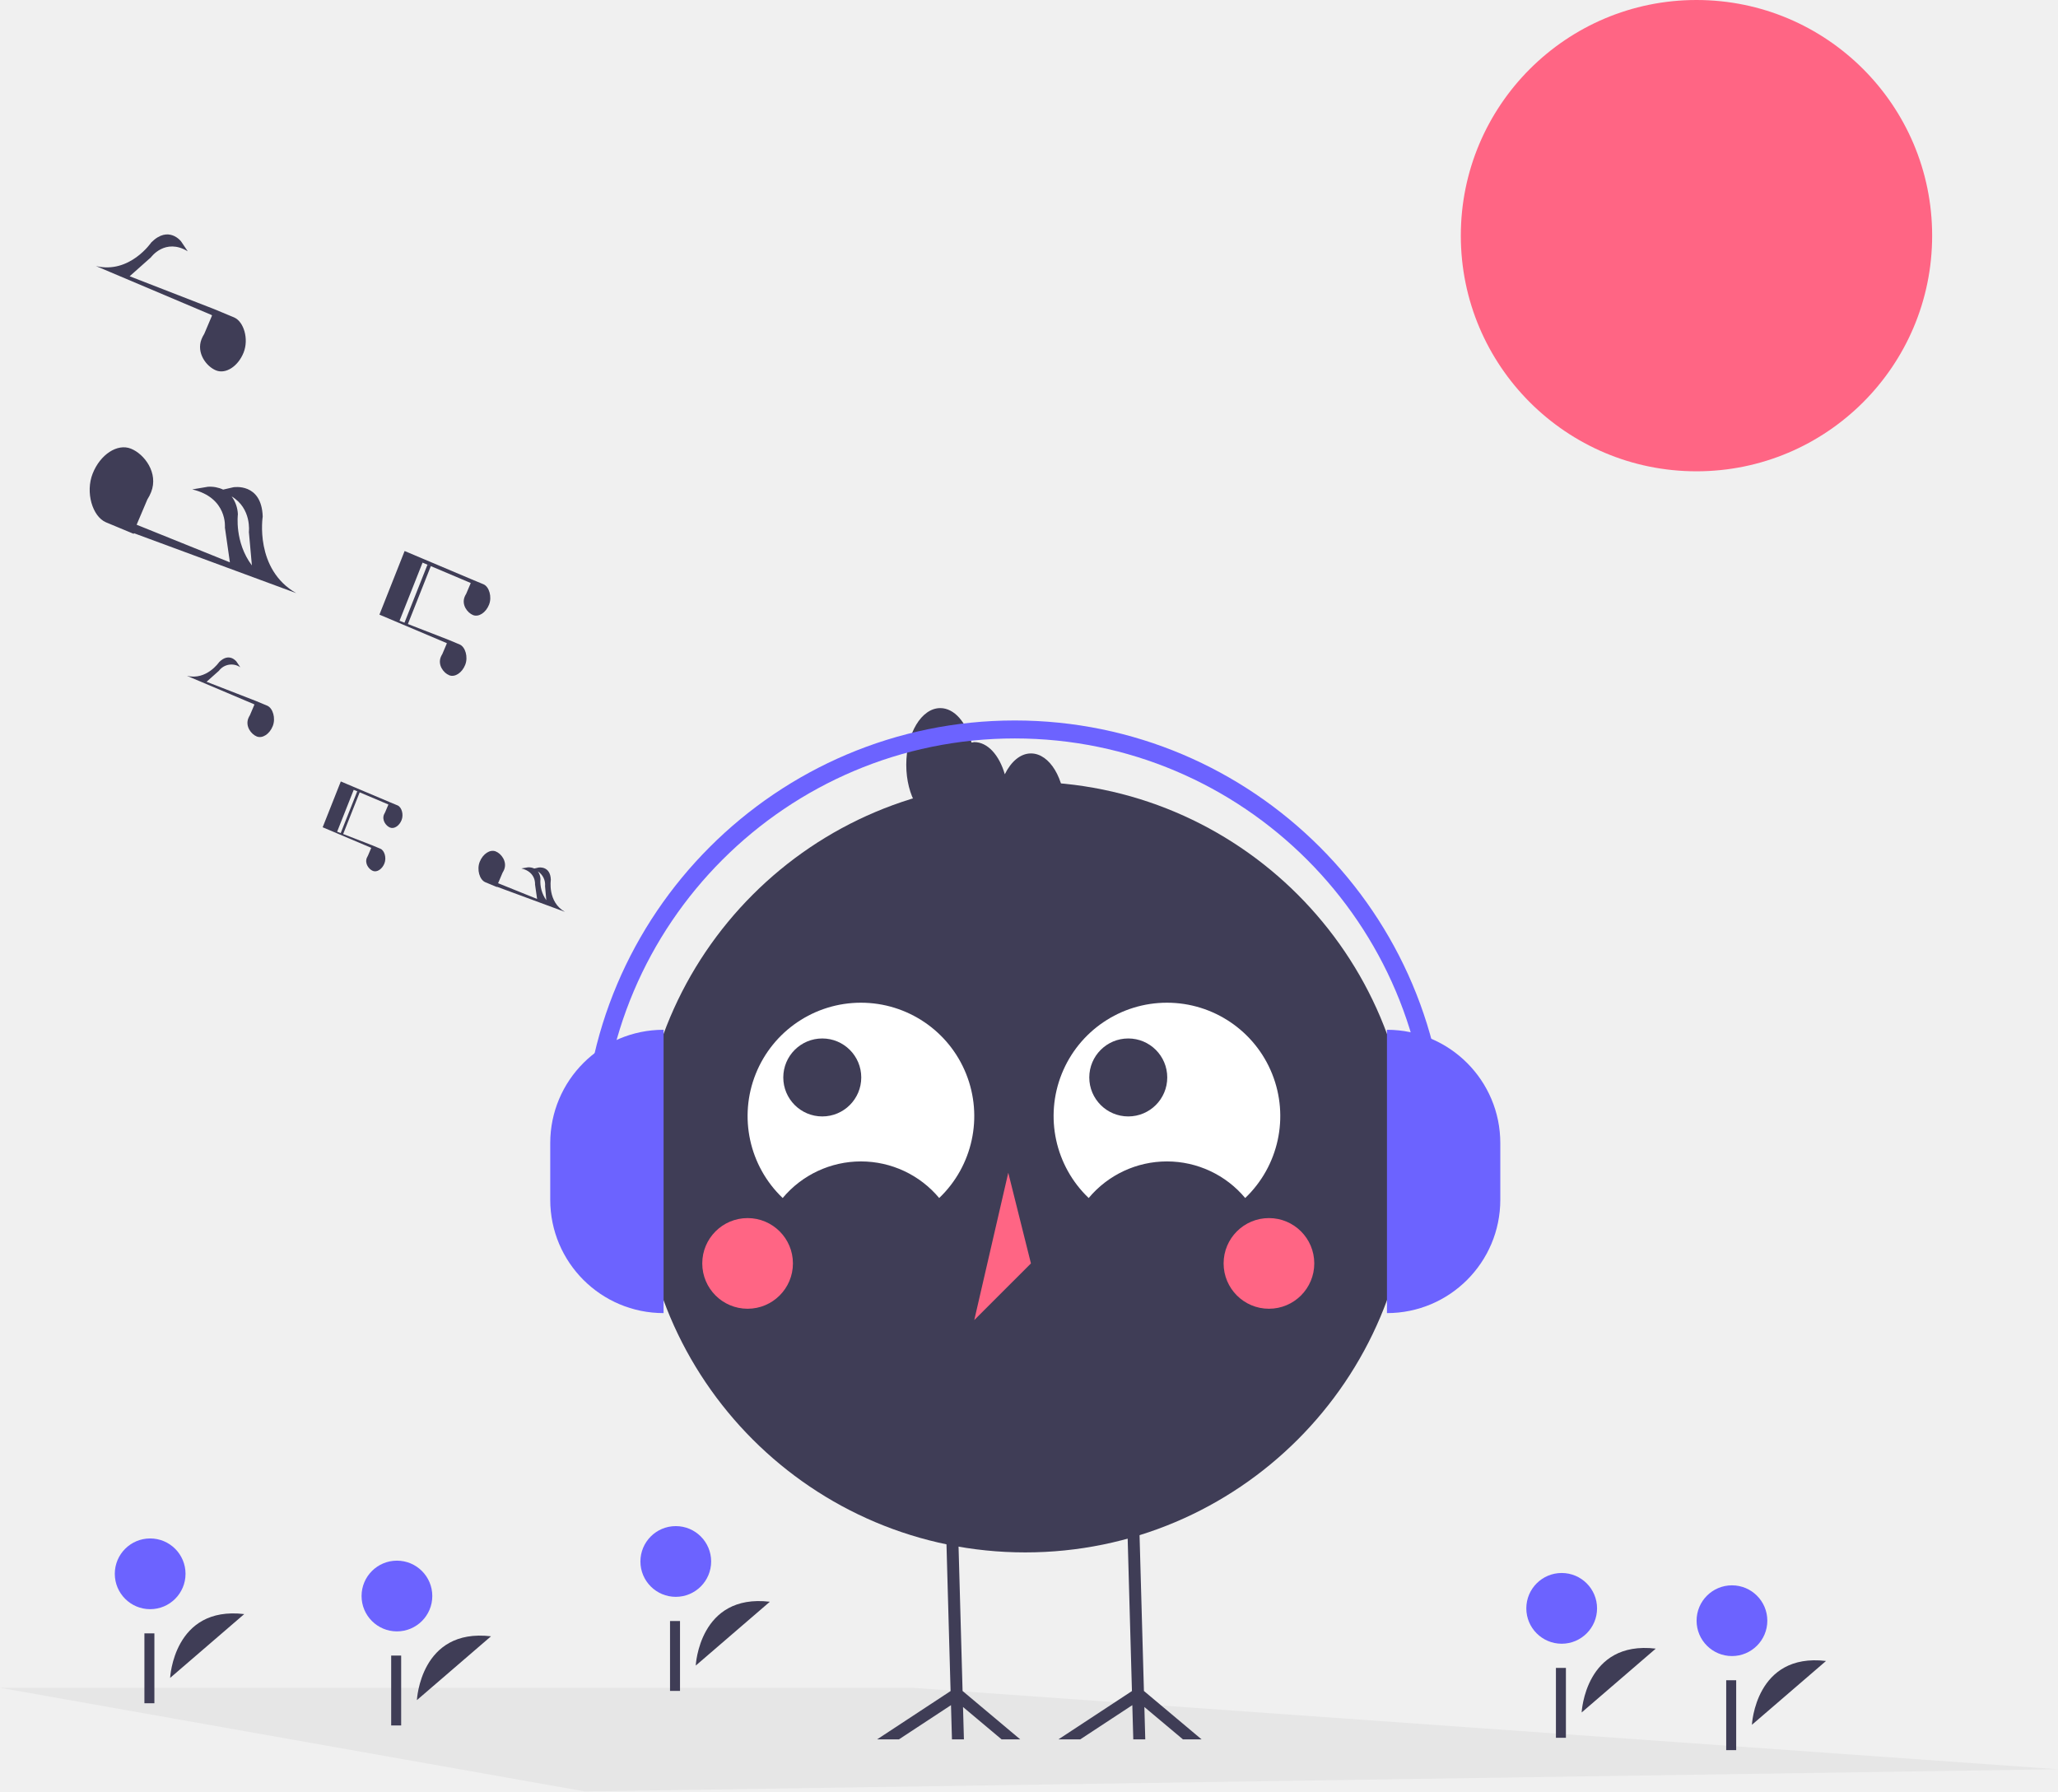
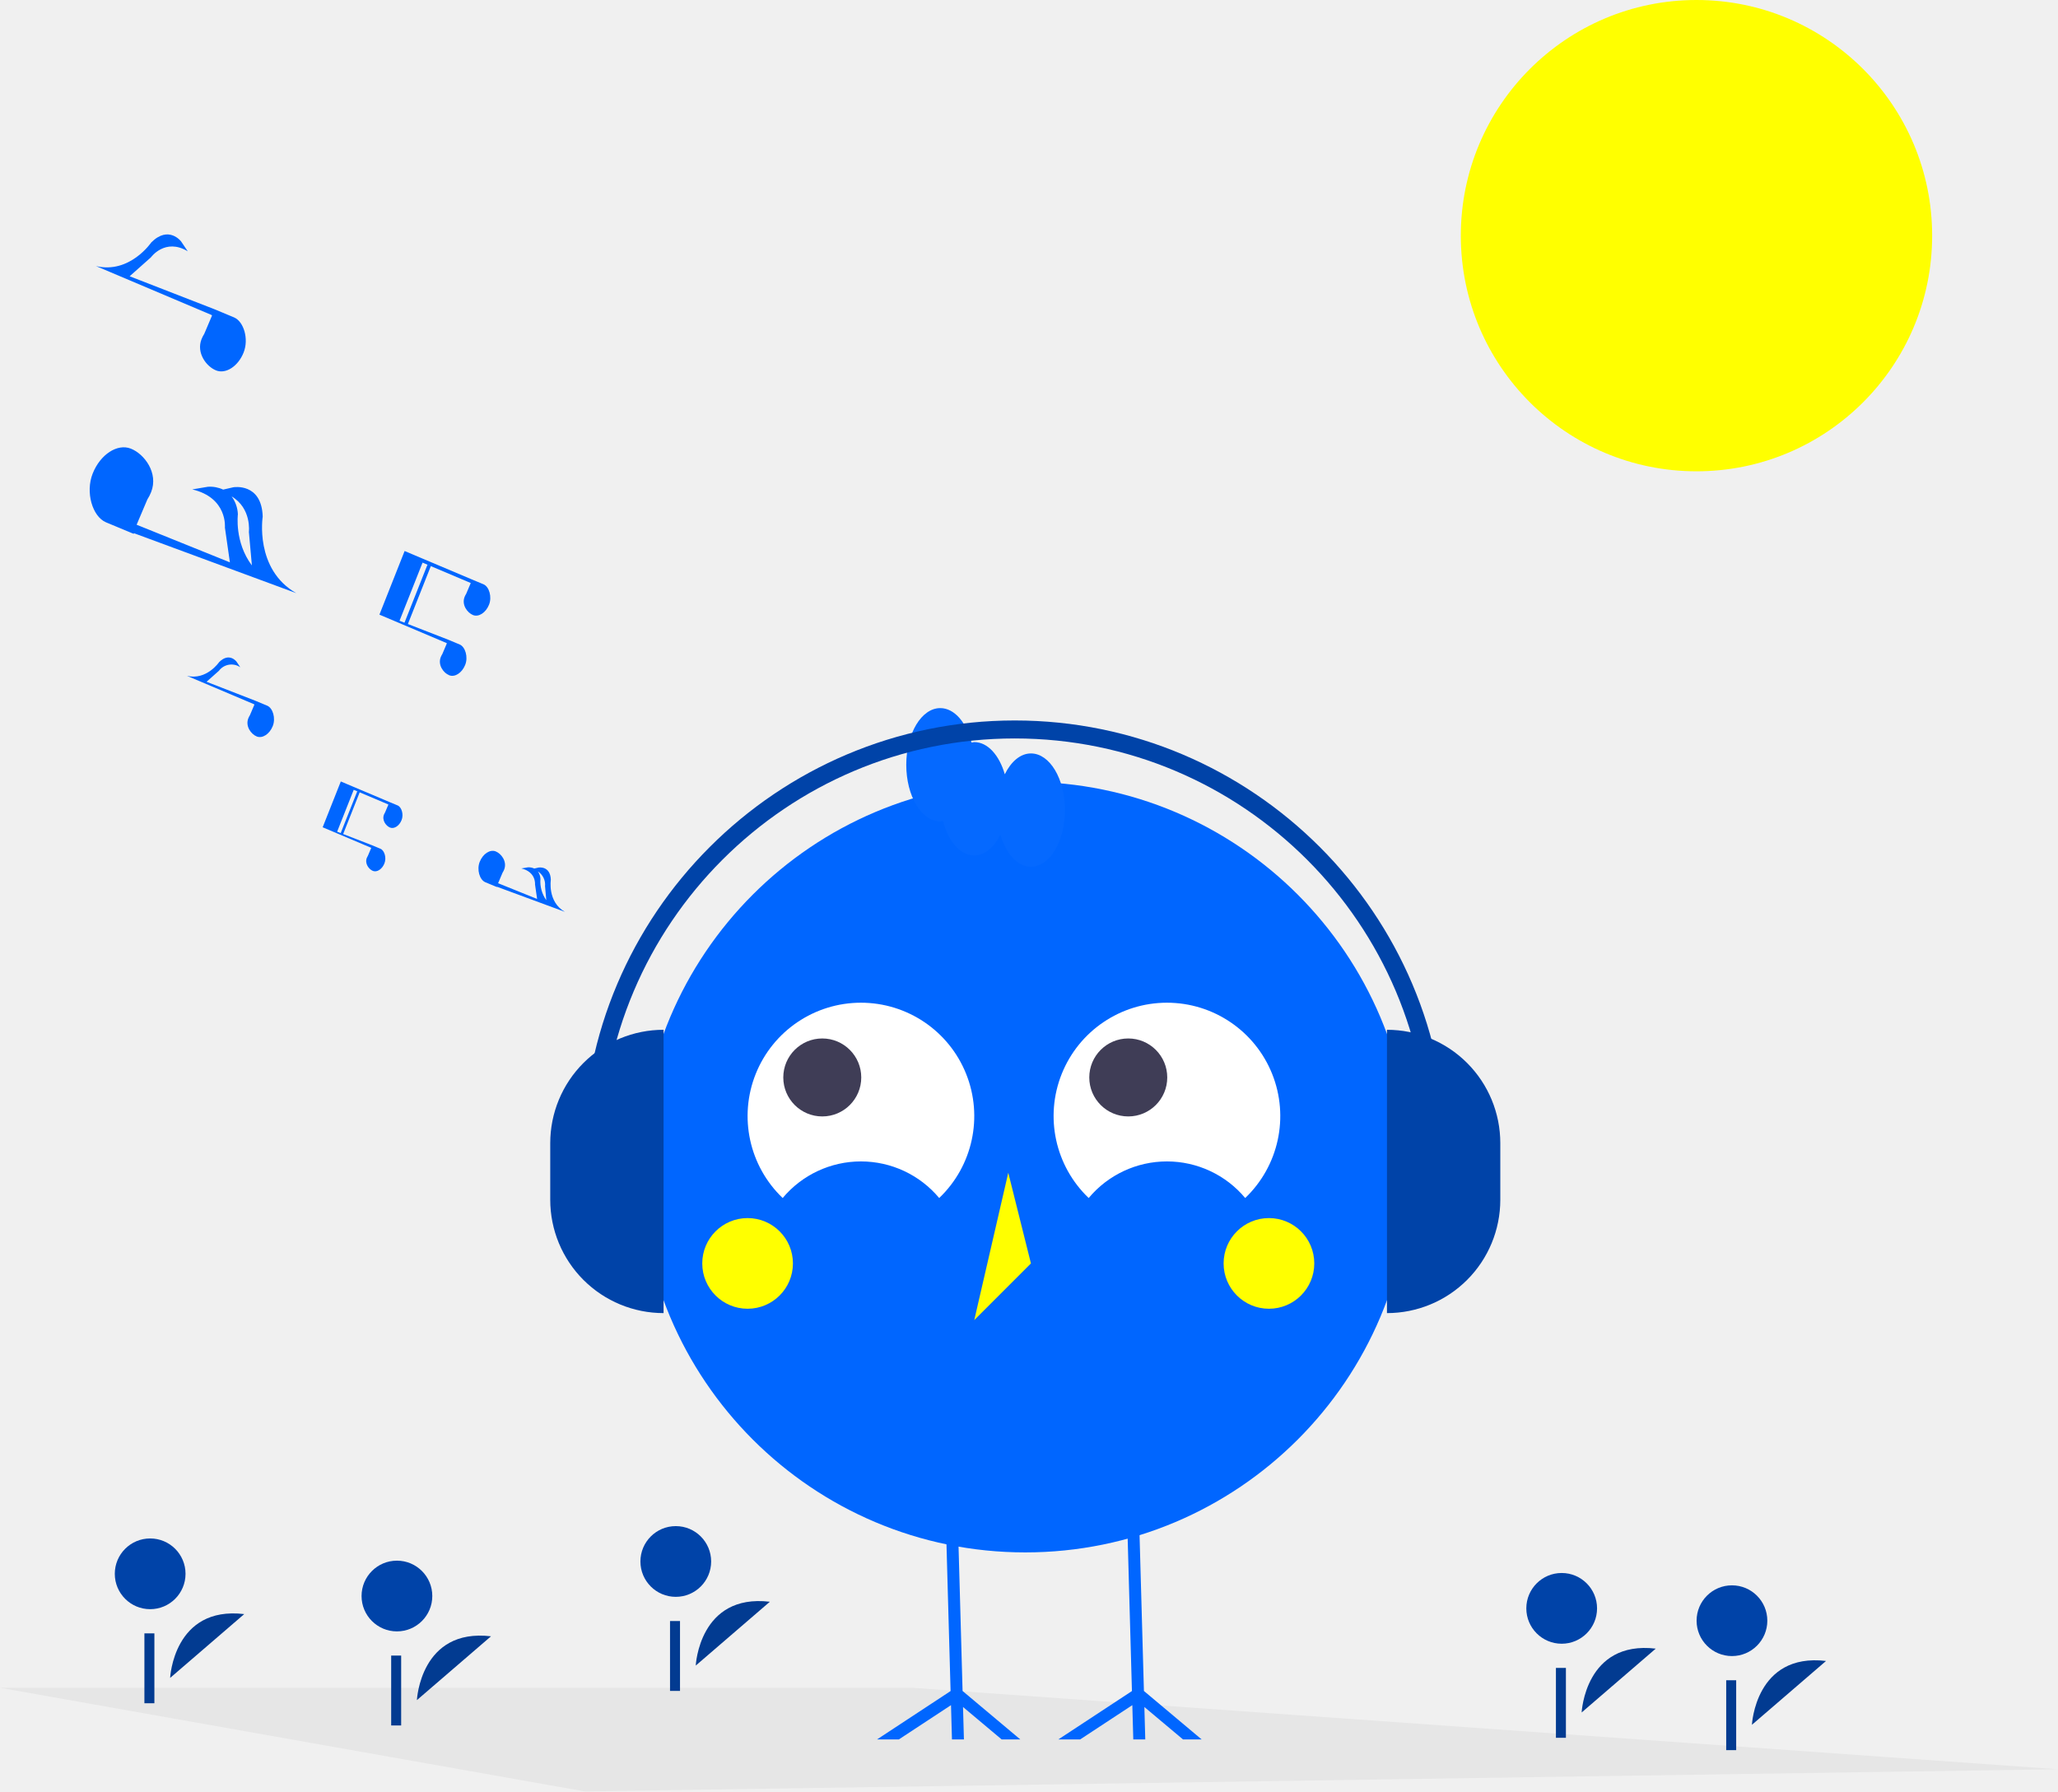
- <svg xmlns="http://www.w3.org/2000/svg" id="a780dc9c-2107-4fd6-8fec-765248a5097a" data-name="Layer 1" width="887.772" height="772.831" viewBox="0 0 887.772 772.831">
-   <polygon points="887.772 763.25 252.263 772.831 0 728.121 393.817 728.121 887.772 763.25" fill="#e6e6e6" />
-   <circle cx="731.822" cy="101.66" r="101.66" fill="#ff6584" />
-   <path d="M335.954,797.02s1.487-31.159,31.971-27.537" transform="translate(-156.1139 -63.58465)" fill="#3f3d56" />
-   <circle cx="171.227" cy="688.526" r="15.257" fill="#6c63ff" />
-   <rect x="168.744" y="714.218" width="4.307" height="30.147" fill="#3f3d56" />
-   <path d="M838.401,802.342s1.487-31.159,31.971-27.537" transform="translate(-156.1139 -63.58465)" fill="#3f3d56" />
-   <circle cx="673.673" cy="693.849" r="15.257" fill="#6c63ff" />
-   <rect x="671.191" y="719.541" width="4.307" height="30.147" fill="#3f3d56" />
-   <path d="M911.851,807.665s1.487-31.159,31.971-27.537" transform="translate(-156.1139 -63.58465)" fill="#3f3d56" />
-   <circle cx="747.124" cy="699.171" r="15.257" fill="#6c63ff" />
-   <rect x="744.642" y="724.863" width="4.307" height="30.147" fill="#3f3d56" />
-   <path d="M456.243,782.116s1.487-31.159,31.971-27.537" transform="translate(-156.1139 -63.58465)" fill="#3f3d56" />
-   <circle cx="291.516" cy="673.623" r="15.257" fill="#6c63ff" />
-   <rect x="289.033" y="699.315" width="4.307" height="30.147" fill="#3f3d56" />
-   <path d="M229.504,787.439s1.487-31.159,31.971-27.537" transform="translate(-156.1139 -63.58465)" fill="#3f3d56" />
-   <circle cx="64.776" cy="678.946" r="15.257" fill="#6c63ff" />
-   <rect x="62.294" y="704.638" width="4.307" height="30.147" fill="#3f3d56" />
-   <circle cx="442.277" cy="503.482" r="166.228" fill="#3f3d56" />
-   <path d="M493.74,580.41a43.988,43.988,0,0,1,67.519,0,48.891,48.891,0,1,0-67.519,0Z" transform="translate(-156.1139 -63.58465)" fill="#fff" />
-   <path d="M625.745,580.41a43.988,43.988,0,0,1,67.519,0,48.891,48.891,0,1,0-67.519,0Z" transform="translate(-156.1139 -63.58465)" fill="#fff" />
-   <circle cx="354.707" cy="464.814" r="16.818" fill="#3f3d56" />
-   <circle cx="486.707" cy="464.814" r="16.818" fill="#3f3d56" />
-   <circle cx="322.495" cy="545.039" r="19.556" fill="#ff6584" />
-   <circle cx="547.392" cy="545.039" r="19.556" fill="#ff6584" />
-   <polygon points="434.943 505.926 420.276 569.484 444.721 545.039 434.943 505.926" fill="#ff6584" />
-   <polygon points="510.307 750.38 493.655 736.404 494.043 750.38 488.871 750.38 488.458 735.602 465.975 750.38 456.563 750.38 488.29 729.526 487.061 685.737 486.143 652.666 491.302 652.524 492.233 685.737 493.461 729.487 518.348 750.38 510.307 750.38" fill="#3f3d56" />
-   <polygon points="432.076 750.38 415.424 736.404 415.812 750.38 410.654 750.38 410.24 735.602 387.757 750.38 378.345 750.38 410.059 729.526 408.831 685.737 407.913 652.666 413.084 652.524 414.015 685.737 415.23 729.487 440.118 750.38 432.076 750.38" fill="#3f3d56" />
-   <path d="M600.835,388.616c-4.561,0-8.585,3.543-11.275,8.985-2.371-8.183-7.353-13.874-13.17-13.874a8.847,8.847,0,0,0-1.174.197c-2.236-8.737-7.434-14.864-13.493-14.864-8.101,0-14.667,10.945-14.667,24.445s6.567,24.445,14.667,24.445a8.847,8.847,0,0,0,1.174-.197c2.236,8.737,7.434,14.864,13.493,14.864,4.561,0,8.585-3.543,11.275-8.985,2.371,8.183,7.353,13.874,13.17,13.874,8.101,0,14.667-10.945,14.667-24.445S608.936,388.616,600.835,388.616Z" transform="translate(-156.1139 -63.58465)" fill="#3f3d56" />
-   <path d="M393.474,507.833h0a48.891,48.891,0,0,1,48.891,48.891v24.445a48.891,48.891,0,0,1-48.891,48.891h0a0,0,0,0,1,0,0V507.833A0,0,0,0,1,393.474,507.833Z" transform="translate(679.7238 1074.308) rotate(180)" fill="#6c63ff" />
-   <path d="M598.303,444.248h0A48.891,48.891,0,0,1,647.194,493.139v24.445a48.891,48.891,0,0,1-48.891,48.891h0a0,0,0,0,1,0,0V444.248A0,0,0,0,1,598.303,444.248Z" fill="#6c63ff" />
-   <path d="M780.037,560.565H772.279c0-98.377-80.036-178.414-178.414-178.414-98.377,0-178.414,80.036-178.414,178.414H407.695c0-102.655,83.516-186.171,186.171-186.171C696.521,374.394,780.037,457.91,780.037,560.565Z" transform="translate(-156.1139 -63.58465)" fill="#6c63ff" />
-   <polygon points="131.69 367.997 131.69 367.997 131.69 367.997 131.69 367.997" fill="#3f3d56" />
-   <path d="M327.661,411.058l.001-.003-3.644-1.518-15.377-6.5-5.512-2.33-.423,1.068h0l-7.404,18.694L316.14,429.288l.109.099-1.404,3.311a5.862,5.862,0,0,0-.49.955c-.984,2.484.874,4.954,2.63,5.649s3.977-.754,4.961-3.237c.97-2.45.022-5.562-1.689-6.314l.002-.003-3.644-1.518-12.467-4.846,7.123-17.985-1.056-.418-7.126,17.992-1.542-.599,7.154-18.062.188.08,14.654,6.202.109.099-1.404,3.311a5.851,5.851,0,0,0-.49.955c-.984,2.484.874,4.954,2.63,5.649s3.977-.754,4.961-3.237C330.321,414.922,329.372,411.81,327.661,411.058Z" transform="translate(-156.1139 -63.58465)" fill="#3f3d56" />
-   <path d="M399.781,456.952c-7.564-4.325-6.05-13.815-6.05-13.815-.19-6.165-5.284-5.293-5.284-5.293l-1.854.423a5.629,5.629,0,0,0-2.757-.51l-2.82.475c6.421,1.509,5.894,6.881,5.894,6.881l.9,6.281-16.826-6.788,1.932-4.555a8.129,8.129,0,0,0,.68-1.327c1.366-3.449-1.214-6.881-3.653-7.846-2.439-.966-5.524,1.047-6.89,4.496-1.347,3.402-.03,7.725,2.346,8.769l-.002.004,5.062,2.108.038-.119Zm-8.544-11.036.54,6.012a13.867,13.867,0,0,1-2.526-9.207,5.823,5.823,0,0,0-1.127-3.225A6.831,6.831,0,0,1,391.237,445.916Z" transform="translate(-156.1139 -63.58465)" fill="#3f3d56" />
-   <path d="M271.433,368.041l.002-.004-5.062-2.108-21.154-8.223,5.339-4.75a6.744,6.744,0,0,1,9.217-1.51l-1.657-2.462s-3.115-4.124-7.475.239c0,0-5.395,7.953-13.869,5.926l28.94,12.249.152.138-1.95,4.598a8.124,8.124,0,0,0-.68,1.327c-1.366,3.449,1.214,6.88,3.653,7.846s5.524-1.047,6.89-4.496C275.127,373.407,273.81,369.085,271.433,368.041Z" transform="translate(-156.1139 -63.58465)" fill="#3f3d56" />
-   <path d="M348.88,341.126l-1.95,4.598a8.132,8.132,0,0,0-.68,1.327c-1.366,3.449,1.214,6.88,3.653,7.846s5.524-1.047,6.89-4.496c1.348-3.402.031-7.725-2.346-8.769l.002-.004-5.062-2.108-17.315-6.731,9.893-24.98-1.466-.581-9.897,24.989-2.141-.832,9.936-25.087.262.111,20.353,8.614.152.138L357.213,319.76a8.137,8.137,0,0,0-.68,1.327c-1.366,3.449,1.214,6.881,3.653,7.847s5.524-1.047,6.89-4.497c1.348-3.402.031-7.725-2.346-8.769l.002-.004-5.062-2.108L338.985,304.812h0l-.001-0-.671-.284-7.655-3.236-10.871,27.447,28.94,12.249Zm-18.809-38.351Z" transform="translate(-156.1139 -63.58465)" fill="#3f3d56" />
-   <path d="M257.167,200.556l.004-.007-8.713-3.629-36.416-14.156,9.191-8.177s6.114-8.483,15.866-2.599l-2.852-4.239s-5.362-7.099-12.868.412c0,0-9.287,13.691-23.874,10.201l49.819,21.086.262.237-3.357,7.916a14.005,14.005,0,0,0-1.171,2.285c-2.352,5.938,2.09,11.844,6.289,13.507s9.509-1.803,11.861-7.74C263.526,209.795,261.259,202.354,257.167,200.556Z" transform="translate(-156.1139 -63.58465)" fill="#3f3d56" />
-   <path d="M283.907,319.47c-18.085-10.34-14.466-33.03-14.466-33.03-.455-14.741-12.634-12.654-12.634-12.654l-4.432,1.011a13.458,13.458,0,0,0-6.591-1.219l-6.742,1.135c15.353,3.607,14.092,16.451,14.092,16.451l2.151,15.017-40.229-16.229,4.619-10.891a19.451,19.451,0,0,0,1.627-3.173c3.266-8.247-2.903-16.451-8.735-18.76s-13.207,2.504-16.474,10.751c-3.222,8.135-.073,18.469,5.61,20.966l-.005.01,12.102,5.04.09-.285Zm-20.429-26.386,1.295,14.424c-7.596-10.083-6.043-22.062-6.043-22.062a13.925,13.925,0,0,0-2.694-7.711C264.761,282.956,263.478,293.084,263.478,293.084Z" transform="translate(-156.1139 -63.58465)" fill="#3f3d56" />
+ <svg xmlns="http://www.w3.org/2000/svg" style="isolation:isolate" viewBox="219.889 84.409 638.222 555.591" width="638.222pt" height="555.591pt">
+   <g>
+     <path d=" M 858.111 633.112 L 401.242 640 L 219.889 607.858 L 503.005 607.858 L 858.111 633.112 L 858.111 633.112 Z " fill="rgb(230,230,230)" />
+     <circle vector-effect="non-scaling-stroke" cx="745.998" cy="157.493" r="73.084" fill="rgb(255,255,0)" />
+     <path d=" M 349.177 611.678 C 349.177 611.678 350.246 589.278 372.161 591.882" fill="rgb(2,59,145)" />
+     <circle vector-effect="non-scaling-stroke" cx="342.984" cy="579.393" r="10.968" fill="rgb(0,67,168)" />
+     <rect x="341.2" y="597.863" width="3.096" height="21.673" transform="matrix(1,0,0,1,0,0)" fill="rgb(2,59,145)" />
+     <path d=" M 710.387 615.504 C 710.387 615.504 711.456 593.104 733.371 595.708" fill="rgb(2,59,145)" />
+     <circle vector-effect="non-scaling-stroke" cx="704.195" cy="583.219" r="10.968" fill="rgb(0,67,168)" />
+     <rect x="702.41" y="601.69" width="3.096" height="21.673" transform="matrix(1,0,0,1,0,0)" fill="rgb(2,59,145)" />
+     <path d=" M 763.191 619.331 C 763.191 619.331 764.26 596.931 786.175 599.534" fill="rgb(2,59,145)" />
+     <circle vector-effect="non-scaling-stroke" cx="756.999" cy="587.046" r="10.968" fill="rgb(0,67,168)" />
+     <rect x="755.214" y="605.516" width="3.096" height="21.673" transform="matrix(1,0,0,1,0,0)" fill="rgb(2,59,145)" />
+     <path d=" M 435.653 600.964 C 435.653 600.964 436.722 578.564 458.637 581.168" fill="rgb(2,59,145)" />
+     <circle vector-effect="non-scaling-stroke" cx="429.461" cy="568.679" r="10.968" fill="rgb(0,67,168)" />
+     <rect x="427.676" y="587.149" width="3.096" height="21.673" transform="matrix(1,0,0,1,0,0)" fill="rgb(2,59,145)" />
+     <path d=" M 272.649 604.791 C 272.649 604.791 273.718 582.39 295.633 584.994" fill="rgb(2,59,145)" />
+     <circle vector-effect="non-scaling-stroke" cx="266.457" cy="572.506" r="10.968" fill="rgb(0,67,168)" />
+     <rect x="264.672" y="590.976" width="3.096" height="21.673" transform="matrix(1,0,0,1,0,0)" fill="rgb(2,59,145)" />
+     <circle vector-effect="non-scaling-stroke" cx="537.843" cy="446.364" r="119.502" fill="rgb(0,102,255)" />
+     <path d=" M 462.609 455.957 C 468.618 448.764 477.507 444.607 486.879 444.607 C 496.251 444.607 505.141 448.764 511.149 455.957 C 521.539 446.038 524.848 430.795 519.505 417.461 C 514.162 404.127 501.244 395.386 486.879 395.386 C 472.515 395.386 459.596 404.127 454.253 417.461 C 448.91 430.795 452.219 446.038 462.609 455.957 L 462.609 455.957 Z " fill="rgb(255,255,255)" />
+     <path d=" M 557.508 455.957 C 563.516 448.764 572.406 444.607 581.778 444.607 C 591.15 444.607 600.039 448.764 606.048 455.957 C 616.438 446.038 619.747 430.795 614.404 417.461 C 609.061 404.127 596.142 395.386 581.778 395.386 C 567.413 395.386 554.494 404.127 549.152 417.461 C 543.809 430.795 547.118 446.038 557.508 455.957 Z " fill="rgb(255,255,255)" />
+     <circle vector-effect="non-scaling-stroke" cx="474.889" cy="418.565" r="12.09" fill="rgb(63,61,86)" />
+     <circle vector-effect="non-scaling-stroke" cx="569.784" cy="418.565" r="12.09" fill="rgb(63,61,86)" />
+     <circle vector-effect="non-scaling-stroke" cx="451.731" cy="476.239" r="14.059" fill="rgb(255,255,0)" />
+     <circle vector-effect="non-scaling-stroke" cx="613.411" cy="476.239" r="14.059" fill="rgb(255,255,0)" />
+     <path d=" M 532.571 448.121 L 522.027 493.813 L 539.6 476.24 L 532.571 448.121 L 532.571 448.121 Z " fill="rgb(255,255,0)" />
+     <path d=" M 586.75 623.86 L 574.779 613.812 L 575.058 623.86 L 571.34 623.86 L 571.043 613.236 L 554.88 623.86 L 548.114 623.86 L 570.922 608.868 L 570.039 577.388 L 569.379 553.613 L 573.088 553.511 L 573.757 577.388 L 574.64 608.84 L 592.531 623.86 L 586.75 623.86 L 586.75 623.86 Z " fill="rgb(0,102,255)" />
+     <path d=" M 530.51 623.86 L 518.539 613.812 L 518.818 623.86 L 515.109 623.86 L 514.812 613.236 L 498.649 623.86 L 491.882 623.86 L 514.682 608.868 L 513.799 577.388 L 513.139 553.613 L 516.856 553.511 L 517.526 577.388 L 518.399 608.84 L 536.291 623.86 L 530.51 623.86 L 530.51 623.86 Z " fill="rgb(0,102,255)" />
+     <path d=" M 539.601 318.075 C 536.322 318.075 533.429 320.622 531.495 324.534 C 529.79 318.651 526.209 314.56 522.027 314.56 C 521.743 314.589 521.46 314.636 521.183 314.702 C 519.575 308.421 515.839 304.016 511.482 304.016 C 505.659 304.016 500.938 311.884 500.938 321.59 C 500.938 331.296 505.659 339.164 511.482 339.164 C 511.767 339.135 512.049 339.088 512.327 339.022 C 513.934 345.303 517.671 349.708 522.027 349.708 C 525.306 349.708 528.198 347.161 530.132 343.249 C 531.837 349.131 535.418 353.223 539.601 353.223 C 545.424 353.223 550.145 345.355 550.145 335.649 C 550.145 325.943 545.424 318.075 539.601 318.075 Z " fill="rgb(5,105,255)" />
+     <path d=" M 425.675 491.65 L 425.675 491.65 C 416.353 491.65 407.413 487.947 400.822 481.355 C 394.231 474.764 390.528 465.824 390.528 456.502 L 390.528 438.928 C 390.528 429.607 394.231 420.667 400.822 414.075 C 407.413 407.484 416.353 403.781 425.675 403.781 L 425.675 403.781 L 425.675 491.65 Z " fill="rgb(0,67,168)" />
+     <path d=" M 650.011 403.781 L 650.011 403.781 C 659.333 403.781 668.273 407.484 674.864 414.075 C 681.456 420.667 685.159 429.607 685.159 438.928 L 685.159 456.502 C 685.159 465.824 681.456 474.764 674.864 481.355 C 668.273 487.947 659.333 491.65 650.011 491.65 L 650.011 491.65 L 650.011 403.781 L 650.011 403.781 Z " fill="rgb(0,67,168)" />
+     <path d=" M 668.429 441.69 L 662.852 441.69 C 662.852 370.966 605.315 313.428 534.59 313.428 C 463.866 313.428 406.328 370.966 406.328 441.69 L 400.751 441.69 C 400.751 367.891 460.791 307.851 534.59 307.851 C 608.39 307.851 668.429 367.891 668.429 441.69 Z " fill="rgb(0,67,168)" />
+     <path d=" M 314.561 348.963 L 314.561 348.963 L 314.561 348.963 L 314.561 348.963 L 314.561 348.963 Z " fill="rgb(63,61,86)" />
+     <path d=" M 343.215 334.209 L 343.216 334.207 L 340.596 333.116 L 329.542 328.443 L 325.579 326.768 L 325.275 327.535 L 325.275 327.535 L 319.953 340.975 L 334.932 347.315 L 335.011 347.386 L 334.001 349.766 C 333.863 349.984 333.745 350.214 333.649 350.453 C 332.942 352.238 334.278 354.014 335.54 354.514 C 336.803 355.014 338.399 353.972 339.106 352.187 C 339.804 350.426 339.122 348.189 337.892 347.648 L 337.893 347.646 L 335.273 346.555 L 326.311 343.071 L 331.432 330.141 L 330.673 329.841 L 325.55 342.775 L 324.442 342.344 L 329.584 329.359 L 329.72 329.417 L 340.255 333.875 L 340.333 333.947 L 339.324 336.327 C 339.186 336.545 339.068 336.774 338.972 337.014 C 338.265 338.799 339.6 340.575 340.863 341.075 C 342.125 341.575 343.722 340.533 344.429 338.748 C 345.127 336.987 344.445 334.749 343.215 334.209 Z " fill="rgb(0,102,255)" />
+     <path d=" M 395.062 367.202 C 389.624 364.093 390.712 357.271 390.712 357.271 C 390.575 352.838 386.914 353.466 386.914 353.466 L 385.581 353.77 C 384.962 353.483 384.28 353.357 383.599 353.403 L 381.572 353.745 C 386.188 354.829 385.809 358.691 385.809 358.691 L 386.456 363.206 L 374.36 358.327 L 375.748 355.052 C 375.94 354.75 376.104 354.43 376.237 354.098 C 377.22 351.618 375.365 349.152 373.611 348.457 C 371.858 347.763 369.64 349.21 368.658 351.69 C 367.689 354.136 368.636 357.243 370.345 357.994 L 370.343 357.997 L 373.982 359.512 L 374.009 359.426 L 395.062 367.202 Z  M 388.919 359.268 L 389.307 363.59 C 387.938 361.669 387.294 359.323 387.491 356.972 C 387.459 356.135 387.177 355.328 386.681 354.653 C 388.235 355.649 389.1 357.432 388.919 359.268 L 388.919 359.268 Z " fill="rgb(0,102,255)" />
+     <path d=" M 302.792 303.283 L 302.793 303.281 L 299.155 301.765 L 283.947 295.853 L 287.785 292.438 C 289.345 290.358 292.269 289.879 294.411 291.353 L 293.22 289.583 C 293.22 289.583 290.981 286.618 287.846 289.755 C 287.846 289.755 283.968 295.472 277.876 294.015 L 298.681 302.821 L 298.79 302.919 L 297.388 306.225 C 297.196 306.528 297.033 306.847 296.899 307.179 C 295.917 309.659 297.772 312.126 299.525 312.82 C 301.279 313.515 303.497 312.067 304.479 309.588 C 305.447 307.142 304.501 304.034 302.792 303.283 Z " fill="rgb(0,102,255)" />
+     <path d=" M 358.469 283.934 L 357.067 287.24 C 356.875 287.543 356.711 287.862 356.578 288.194 C 355.596 290.674 357.45 293.141 359.204 293.835 C 360.957 294.53 363.175 293.082 364.157 290.603 C 365.126 288.157 364.179 285.049 362.471 284.298 L 362.472 284.296 L 358.833 282.78 L 346.385 277.941 L 353.498 259.983 L 352.444 259.566 L 345.329 277.53 L 343.789 276.932 L 350.932 258.897 L 351.12 258.977 L 365.752 265.17 L 365.861 265.269 L 364.459 268.574 C 364.268 268.877 364.104 269.196 363.97 269.528 C 362.988 272.008 364.843 274.475 366.597 275.169 C 368.35 275.864 370.568 274.417 371.55 271.937 C 372.519 269.491 371.572 266.384 369.863 265.633 L 369.865 265.63 L 366.226 264.114 L 351.356 257.828 L 351.356 257.828 L 351.355 257.828 L 350.873 257.624 L 345.369 255.298 L 337.554 275.03 L 358.36 283.836 L 358.469 283.934 Z " fill="rgb(0,102,255)" />
+     <path d=" M 292.537 182.879 L 292.539 182.873 L 286.275 180.265 L 260.095 170.088 L 266.703 164.209 C 266.703 164.209 271.098 158.111 278.109 162.341 L 276.059 159.293 C 276.059 159.293 272.204 154.19 266.808 159.589 C 266.808 159.589 260.132 169.432 249.645 166.923 L 285.46 182.082 L 285.648 182.252 L 283.234 187.942 C 282.904 188.463 282.622 189.013 282.392 189.585 C 280.702 193.854 283.895 198.1 286.913 199.295 C 289.932 200.491 293.75 198 295.44 193.731 C 297.108 189.52 295.478 184.171 292.537 182.879 Z " fill="rgb(0,102,255)" />
+     <path d=" M 311.76 268.366 C 298.759 260.933 301.36 244.62 301.36 244.62 C 301.033 234.023 292.278 235.523 292.278 235.523 L 289.091 236.25 C 287.611 235.563 285.981 235.262 284.353 235.374 L 279.506 236.19 C 290.543 238.783 289.637 248.016 289.637 248.016 L 291.183 258.812 L 262.262 247.145 L 265.583 239.316 C 266.042 238.593 266.433 237.829 266.752 237.035 C 269.1 231.106 264.666 225.208 260.473 223.548 C 256.28 221.887 250.978 225.348 248.63 231.276 C 246.314 237.125 248.577 244.554 252.663 246.349 L 252.659 246.356 L 261.359 249.979 L 261.424 249.774 L 311.76 268.366 Z  M 297.074 249.397 L 298.004 259.766 C 292.544 252.518 293.66 243.906 293.66 243.906 C 293.583 241.906 292.908 239.975 291.723 238.362 C 297.995 242.116 297.073 249.397 297.073 249.397 L 297.074 249.397 Z " fill="rgb(0,102,255)" />
+   </g>
</svg>
